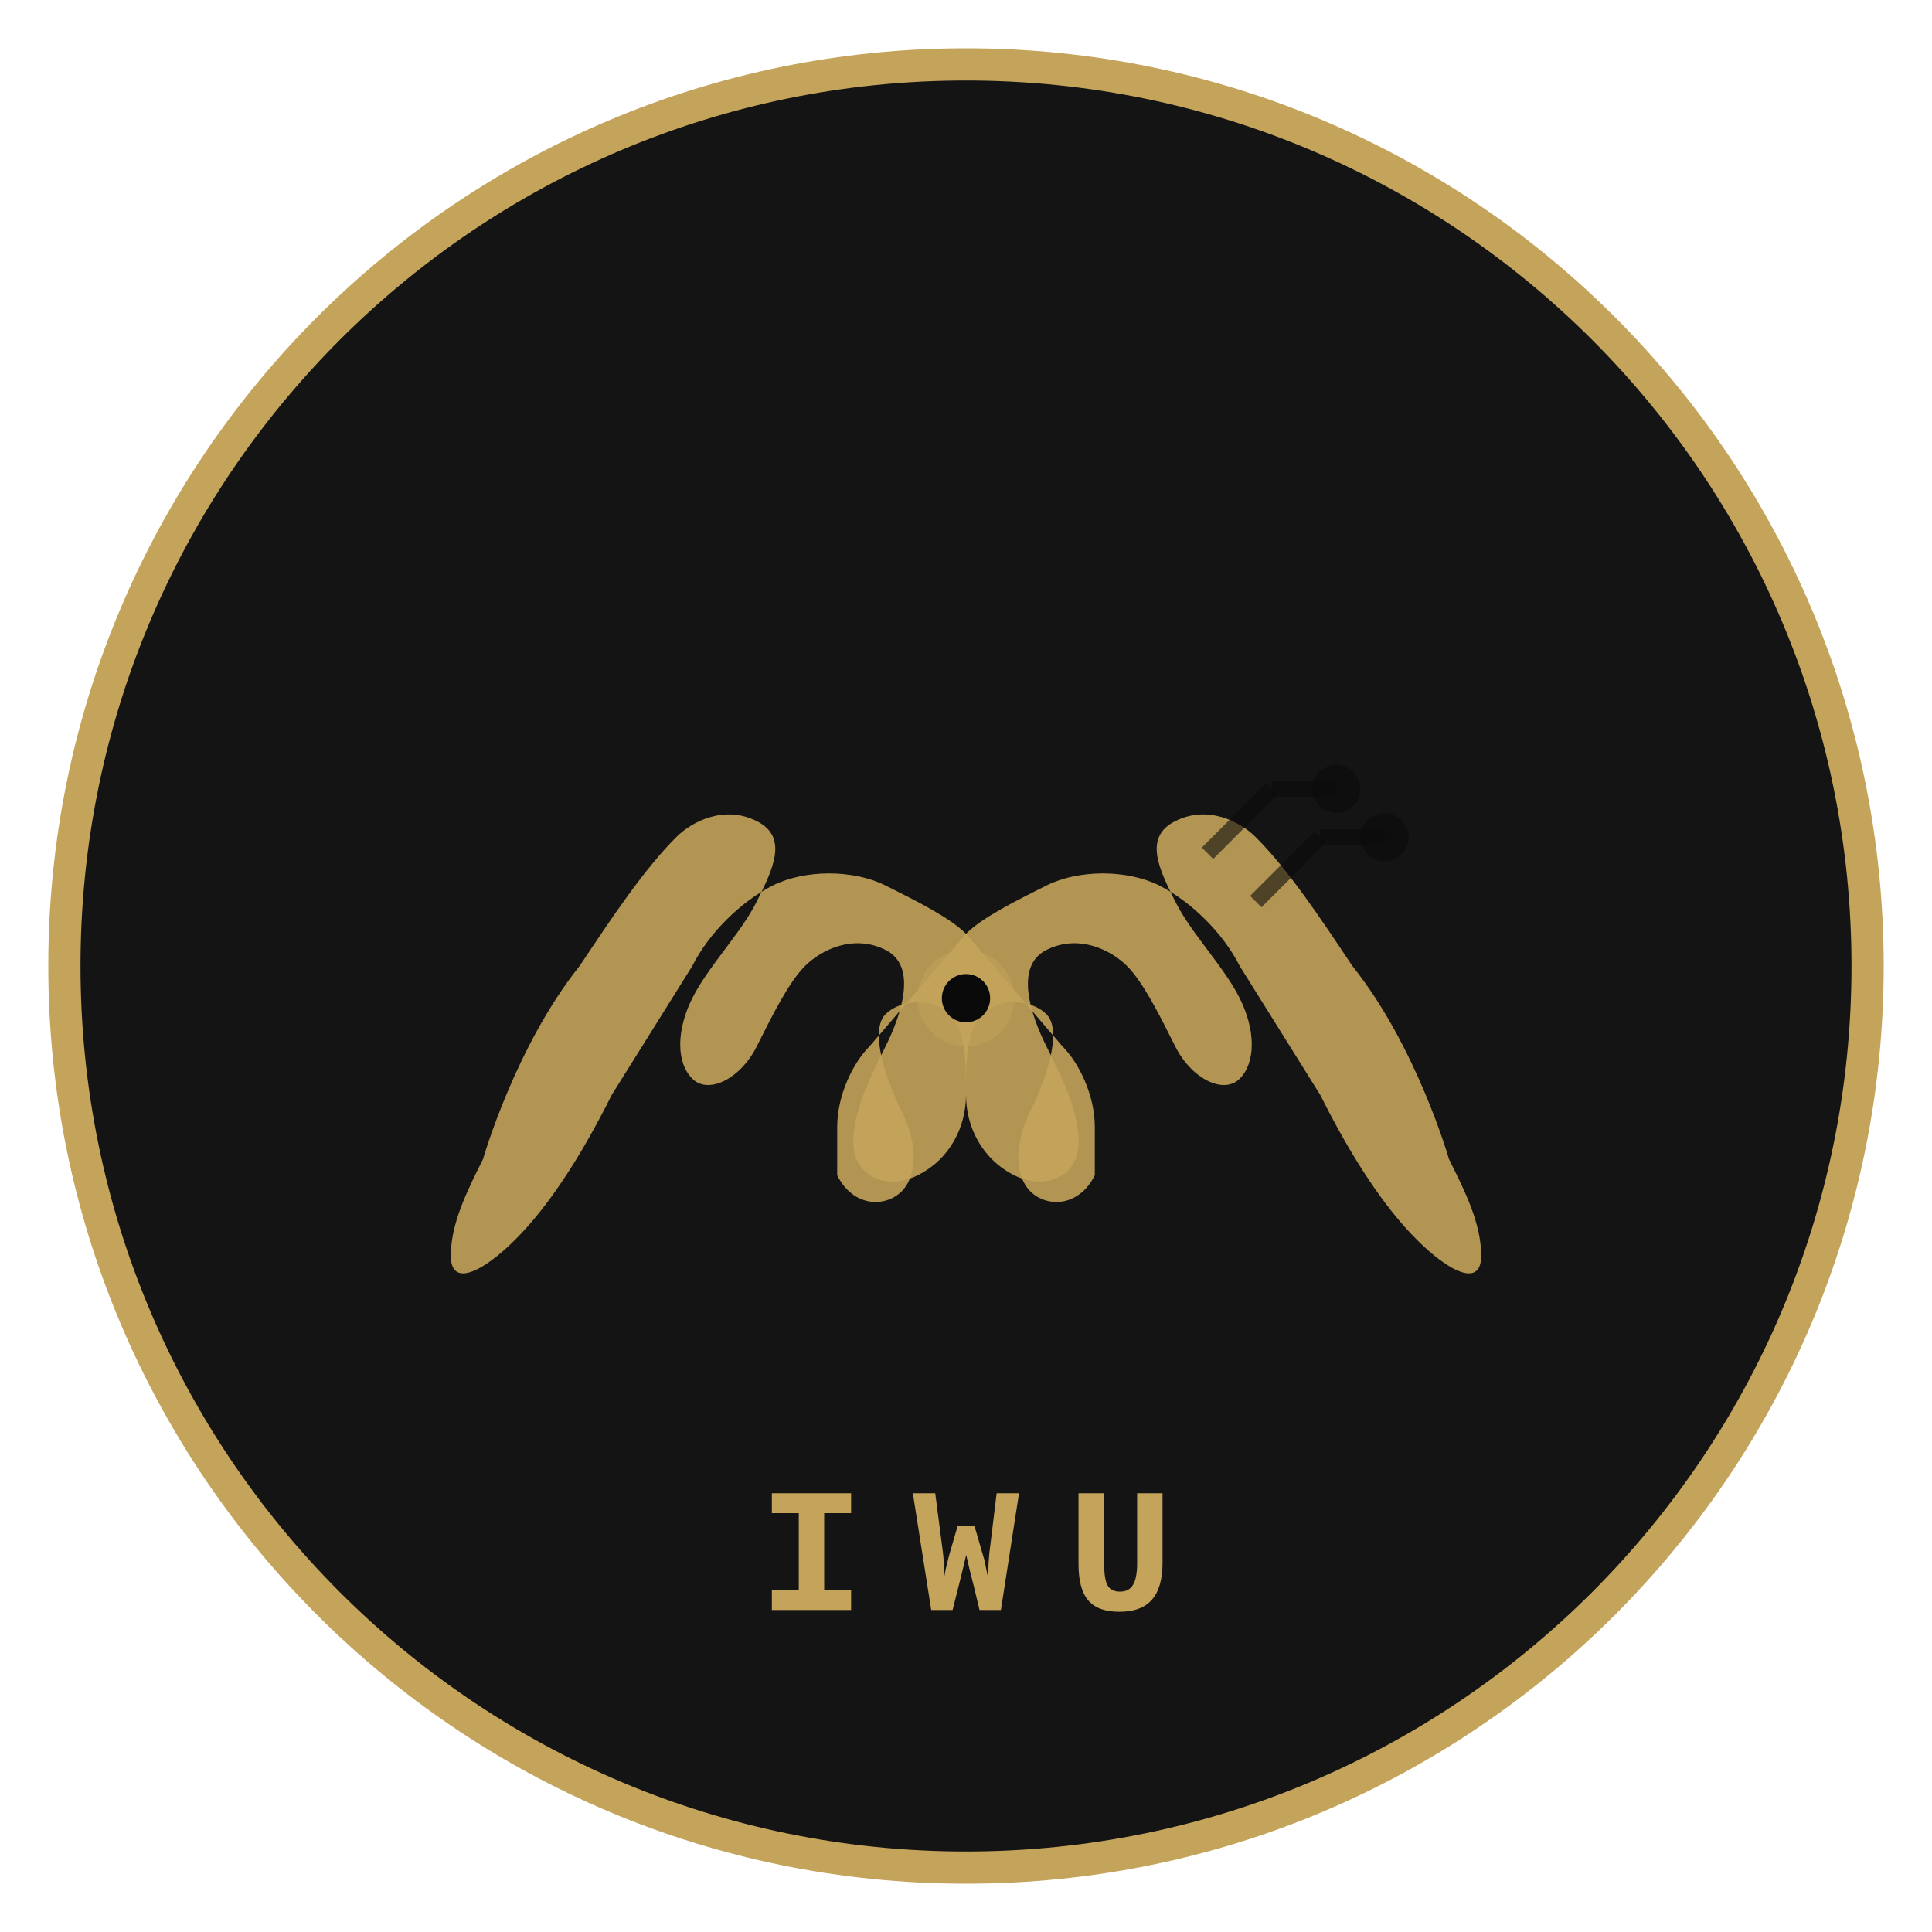
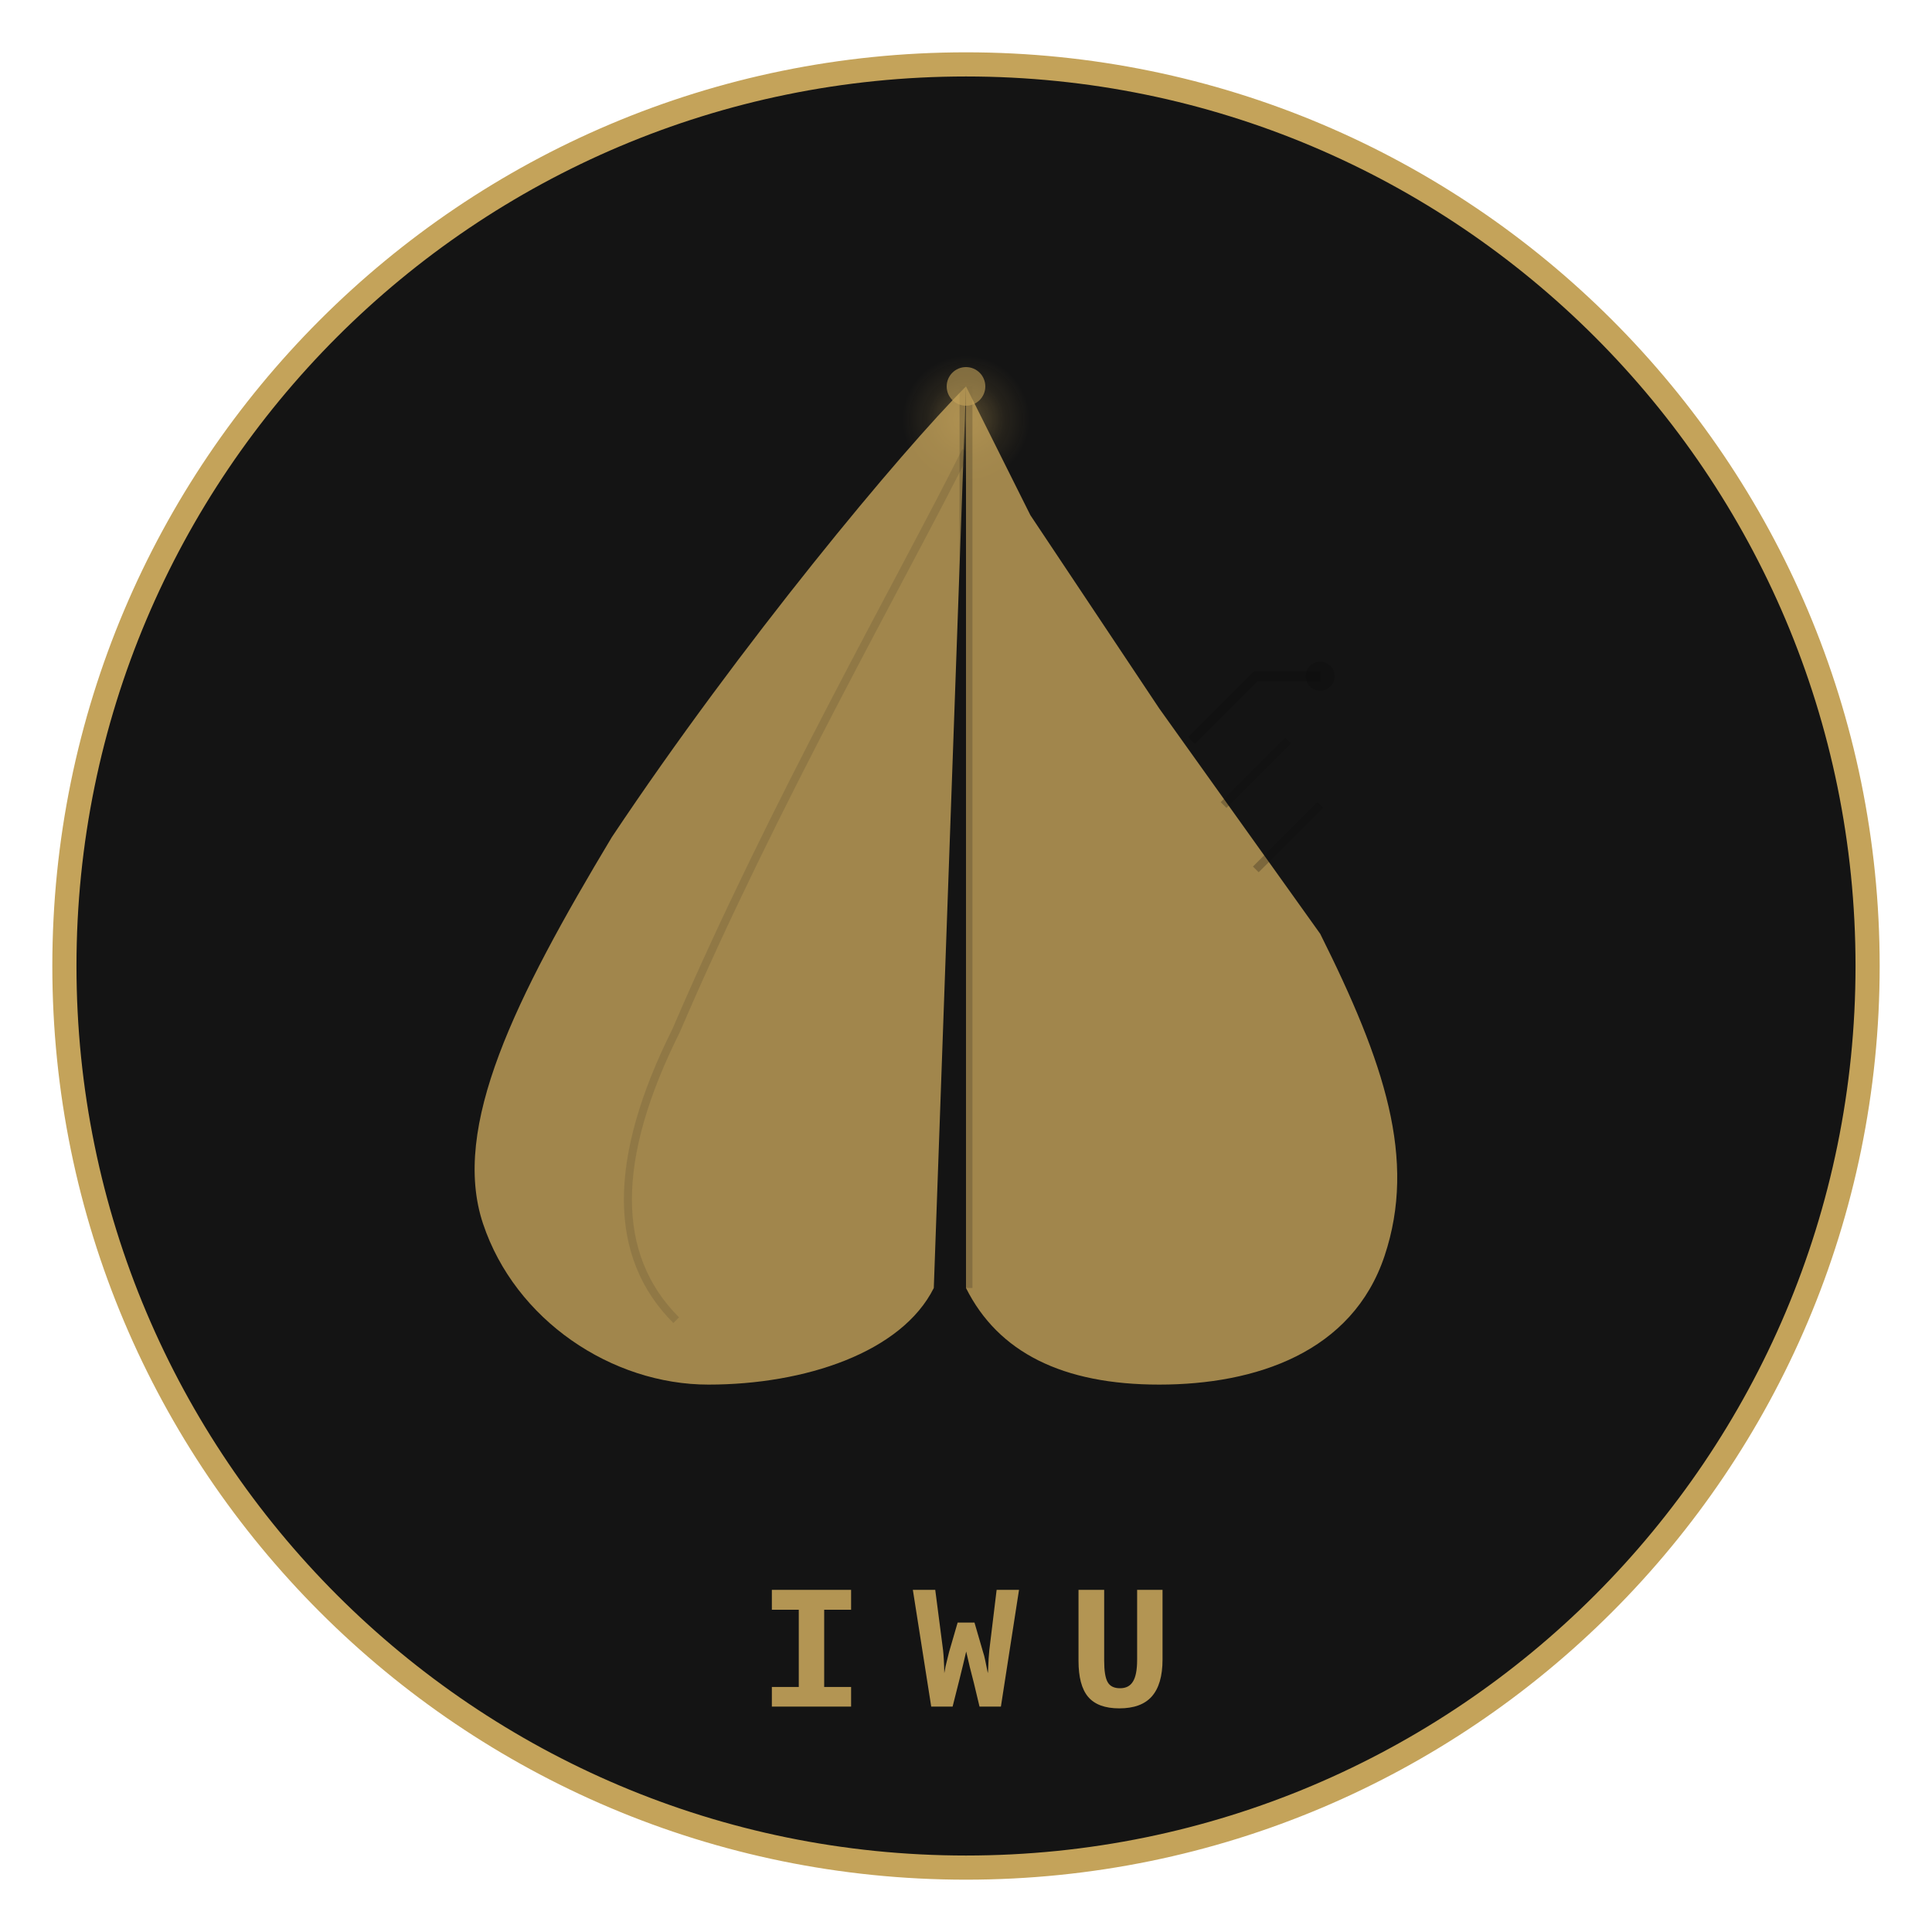
<svg xmlns="http://www.w3.org/2000/svg" viewBox="0 0 120 120" fill="none">
-   <circle cx="60" cy="60" r="56" stroke="#c4a35a" stroke-width="2" fill="#141414" />
-   <path d="M30 72 C30 72, 32 65, 36 60 C38 57, 40 54, 42 52             C43 51, 45 50, 47 51 C49 52, 48 54, 47 56             C46 58, 44 60, 43 62 C42 64, 42 66, 43 67             C44 68, 46 67, 47 65 C48 63, 49 61, 50 60             C51 59, 53 58, 55 59 C57 60, 56 63, 55 65             C54 67, 53 69, 53 71 C53 73, 55 74, 57 73             C59 72, 60 70, 60 68 C60 66, 60 64, 61 63             C62 62, 64 62, 65 63 C66 64, 65 67, 64 69             C63 71, 63 73, 64 74 C65 75, 67 75, 68 73             L68 70 C68 68, 67 66, 66 65 L60 58 C59 57, 57 56, 55 55             C53 54, 50 54, 48 55 C46 56, 44 58, 43 60             L38 68 C36 72, 34 75, 32 77 C30 79, 28 80, 28 78             C28 76, 29 74, 30 72Z" fill="#c4a35a" opacity="0.9" />
-   <path d="M90 72 C90 72, 88 65, 84 60 C82 57, 80 54, 78 52             C77 51, 75 50, 73 51 C71 52, 72 54, 73 56             C74 58, 76 60, 77 62 C78 64, 78 66, 77 67             C76 68, 74 67, 73 65 C72 63, 71 61, 70 60             C69 59, 67 58, 65 59 C63 60, 64 63, 65 65             C66 67, 67 69, 67 71 C67 73, 65 74, 63 73             C61 72, 60 70, 60 68 C60 66, 60 64, 59 63             C58 62, 56 62, 55 63 C54 64, 55 67, 56 69             C57 71, 57 73, 56 74 C55 75, 53 75, 52 73             L52 70 C52 68, 53 66, 54 65 L60 58 C61 57, 63 56, 65 55             C67 54, 70 54, 72 55 C74 56, 76 58, 77 60             L82 68 C84 72, 86 75, 88 77 C90 79, 92 80, 92 78             C92 76, 91 74, 90 72Z" fill="#c4a35a" opacity="0.9" />
-   <line x1="78" y1="56" x2="82" y2="52" stroke="#0a0a0a" stroke-width="1" opacity="0.6" />
-   <line x1="82" y1="52" x2="86" y2="52" stroke="#0a0a0a" stroke-width="1" opacity="0.6" />
-   <circle cx="86" cy="52" r="1.5" fill="#0a0a0a" opacity="0.6" />
-   <line x1="75" y1="53" x2="79" y2="49" stroke="#0a0a0a" stroke-width="1" opacity="0.6" />
-   <line x1="79" y1="49" x2="83" y2="49" stroke="#0a0a0a" stroke-width="1" opacity="0.6" />
-   <circle cx="83" cy="49" r="1.5" fill="#0a0a0a" opacity="0.6" />
-   <circle cx="60" cy="62" r="3" fill="#c4a35a" opacity="0.5" />
-   <circle cx="60" cy="62" r="1.5" fill="#0a0a0a" />
-   <text x="60" y="100" text-anchor="middle" font-family="'Courier New', monospace" font-size="11" font-weight="bold" fill="#c4a35a" letter-spacing="3">IWU</text>
+   <defs>
+     <radialGradient id="glow" cx="50%" cy="28%" r="22%">
+       <stop offset="0%" stop-color="#c4a35a" stop-opacity="0.4" />
+       <stop offset="60%" stop-color="#c4a35a" stop-opacity="0.1" />
+       <stop offset="100%" stop-color="#c4a35a" stop-opacity="0" />
+     </radialGradient>
+   </defs>
+   <circle cx="60" cy="60" r="56" fill="#141414" stroke="#c4a35a" stroke-width="1.5" />
+   <circle cx="60" cy="30" r="9" fill="url(#glow)" />
+   <path d="M60 24             C56 28, 46 40, 38 52             C32 62, 28 70, 30 76             C32 82, 38 86, 44 86             C50 86, 56 84, 58 80             L60 24Z" fill="#c4a35a" opacity="0.8" />
+   <path d="M60 28 C56 36, 48 50, 42 64 C38 72, 38 78, 42 82" stroke="#141414" stroke-width="0.5" opacity="0.12" fill="none" />
+   <path d="M60 24             L64 32 L72 44             L82 58 C86 66, 88 72, 86 78             C84 84, 78 86, 72 86             C66 86, 62 84, 60 80             L60 24Z" fill="#c4a35a" opacity="0.8" />
+   <path d="M74 46 L78 42 L82 42" stroke="#0a0a0a" stroke-width="0.6" opacity="0.3" fill="none" />
+   <circle cx="82" cy="42" r="0.9" fill="#0a0a0a" opacity="0.3" />
+   <path d="M76 50 L80 46" stroke="#0a0a0a" stroke-width="0.5" opacity="0.25" fill="none" />
+   <path d="M78 54 L82 50" stroke="#0a0a0a" stroke-width="0.5" opacity="0.25" fill="none" />
+   <line x1="60" y1="24" x2="60" y2="80" stroke="#141414" stroke-width="0.8" opacity="0.2" />
+   <circle cx="60" cy="24" r="1.2" fill="#c4a35a" opacity="0.6" />
+   <text x="60" y="106" text-anchor="middle" font-family="'Courier New', monospace" font-size="11" font-weight="bold" fill="#c4a35a" letter-spacing="3" opacity="0.9">IWU</text>
</svg>
